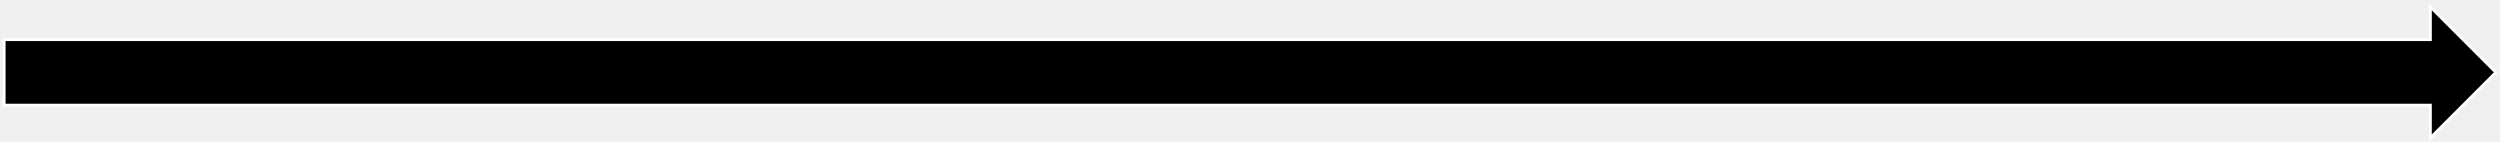
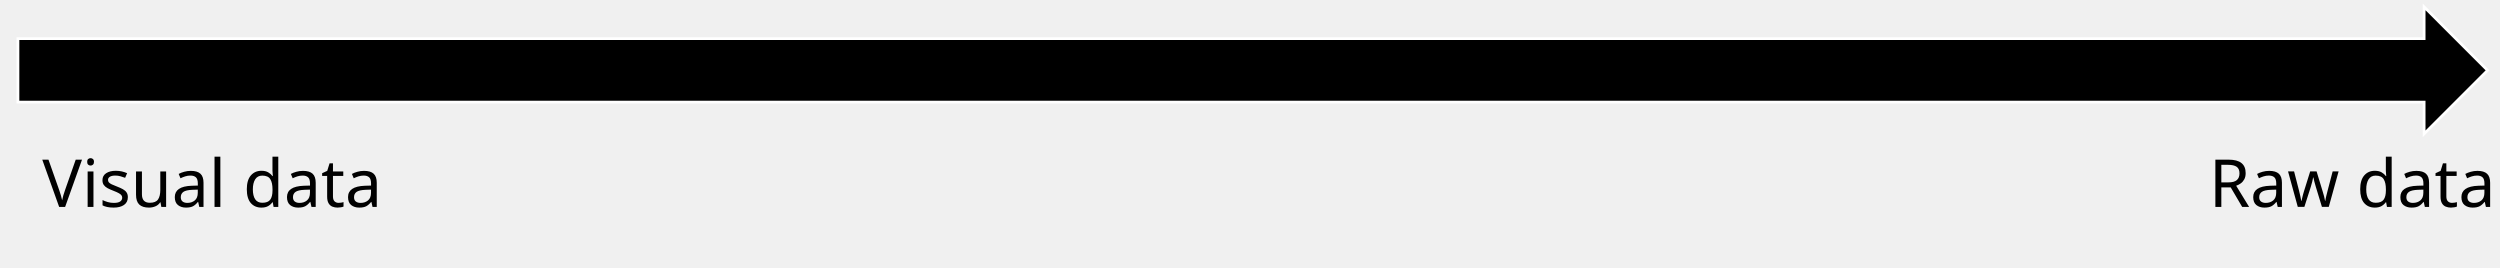
- <svg xmlns="http://www.w3.org/2000/svg" width="898" height="51" overflow="hidden">
+ <svg xmlns="http://www.w3.org/2000/svg" width="906" height="97" overflow="hidden">
  <defs>
    <clipPath id="clip0">
-       <path d="M113 397 1011 397 1011 448 113 448Z" fill-rule="evenodd" clip-rule="evenodd" />
+       <path d="M125 289 1031 289 1031 386 125 386Z" fill-rule="evenodd" clip-rule="evenodd" />
    </clipPath>
  </defs>
-   <g clip-path="url(#clip0)" transform="translate(-113 -397)">
-     <path d="M114.5 411.251 986 411.251 986 399.5 1009.5 423 986 446.5 986 434.751 114.5 434.751Z" stroke="#FFFFFF" stroke-miterlimit="8" fill-rule="evenodd" />
+   <g clip-path="url(#clip0)" transform="translate(-125 -289)">
+     <path d="M131.5 303 1003.5 303 1003.5 291.5 1026.5 314.501 1003.5 337.5 1003.5 326 131.5 326Z" stroke="#FFFFFF" stroke-miterlimit="8" fill-rule="evenodd" />
+     <text font-family="Calibri,Calibri_MSFontService,sans-serif" font-weight="400" font-size="24" transform="translate(140.316 364)">Visual data<tspan x="785.211" y="0">Raw data</tspan>
+     </text>
  </g>
</svg>
